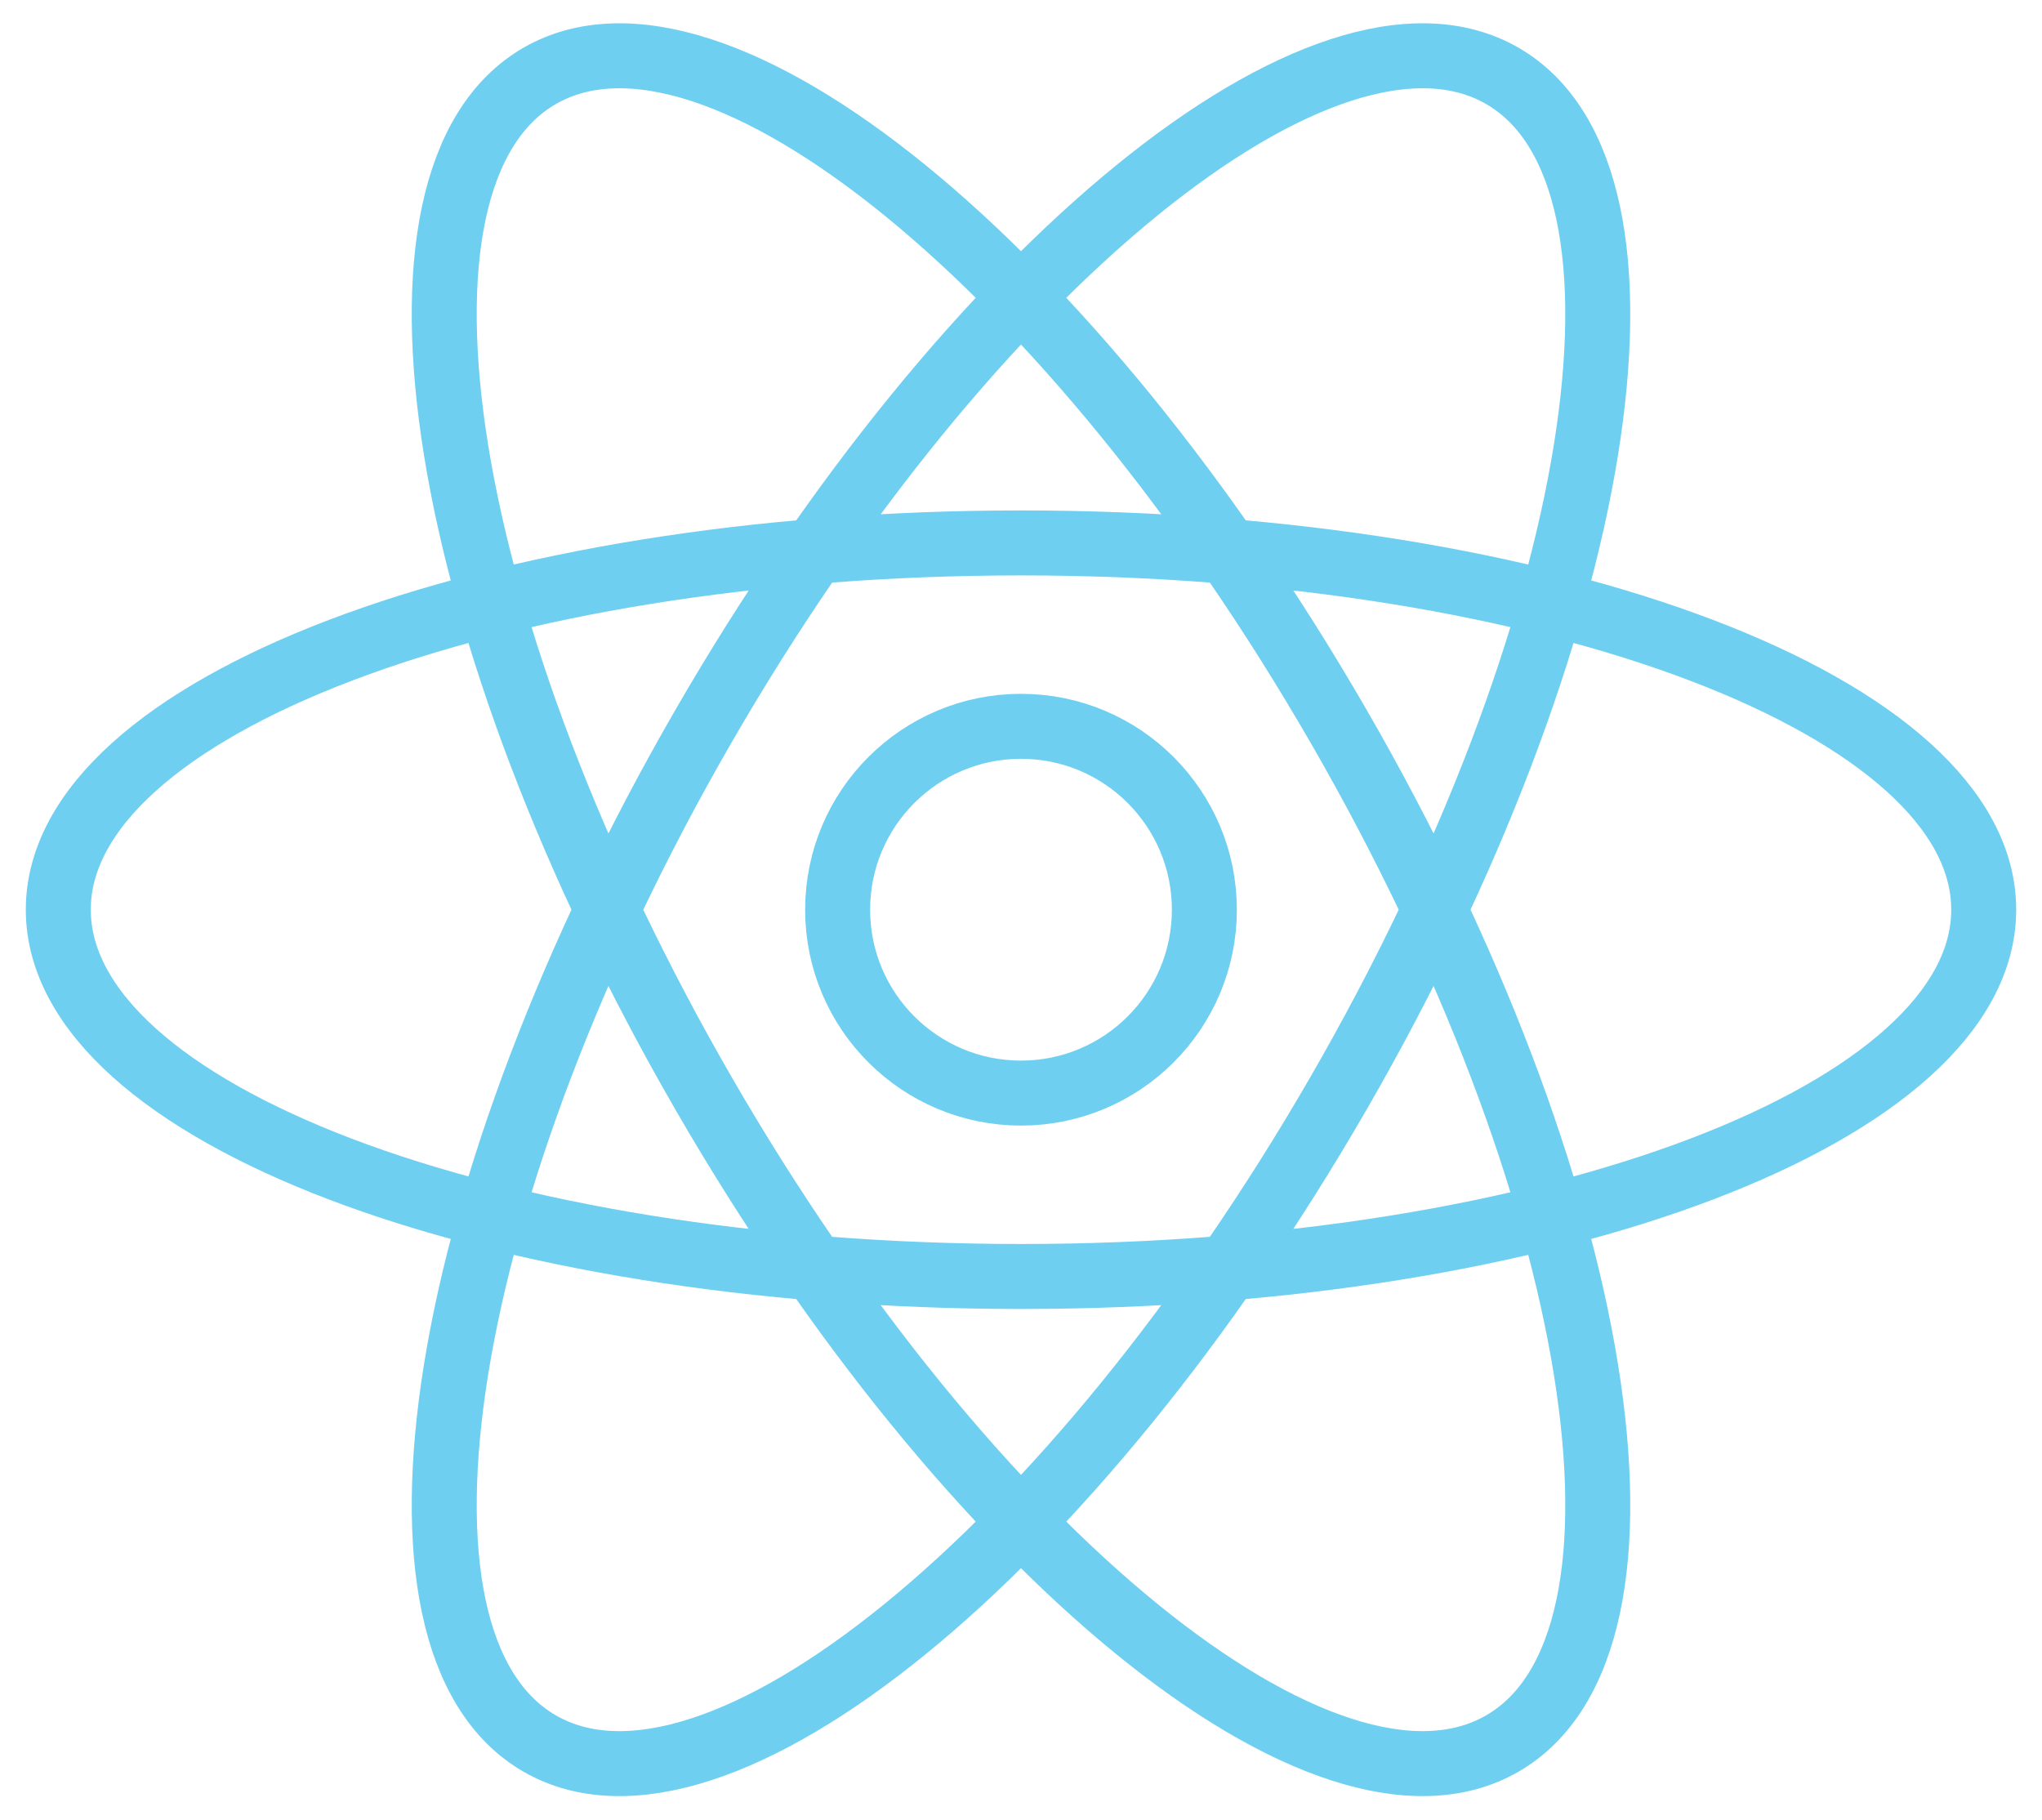
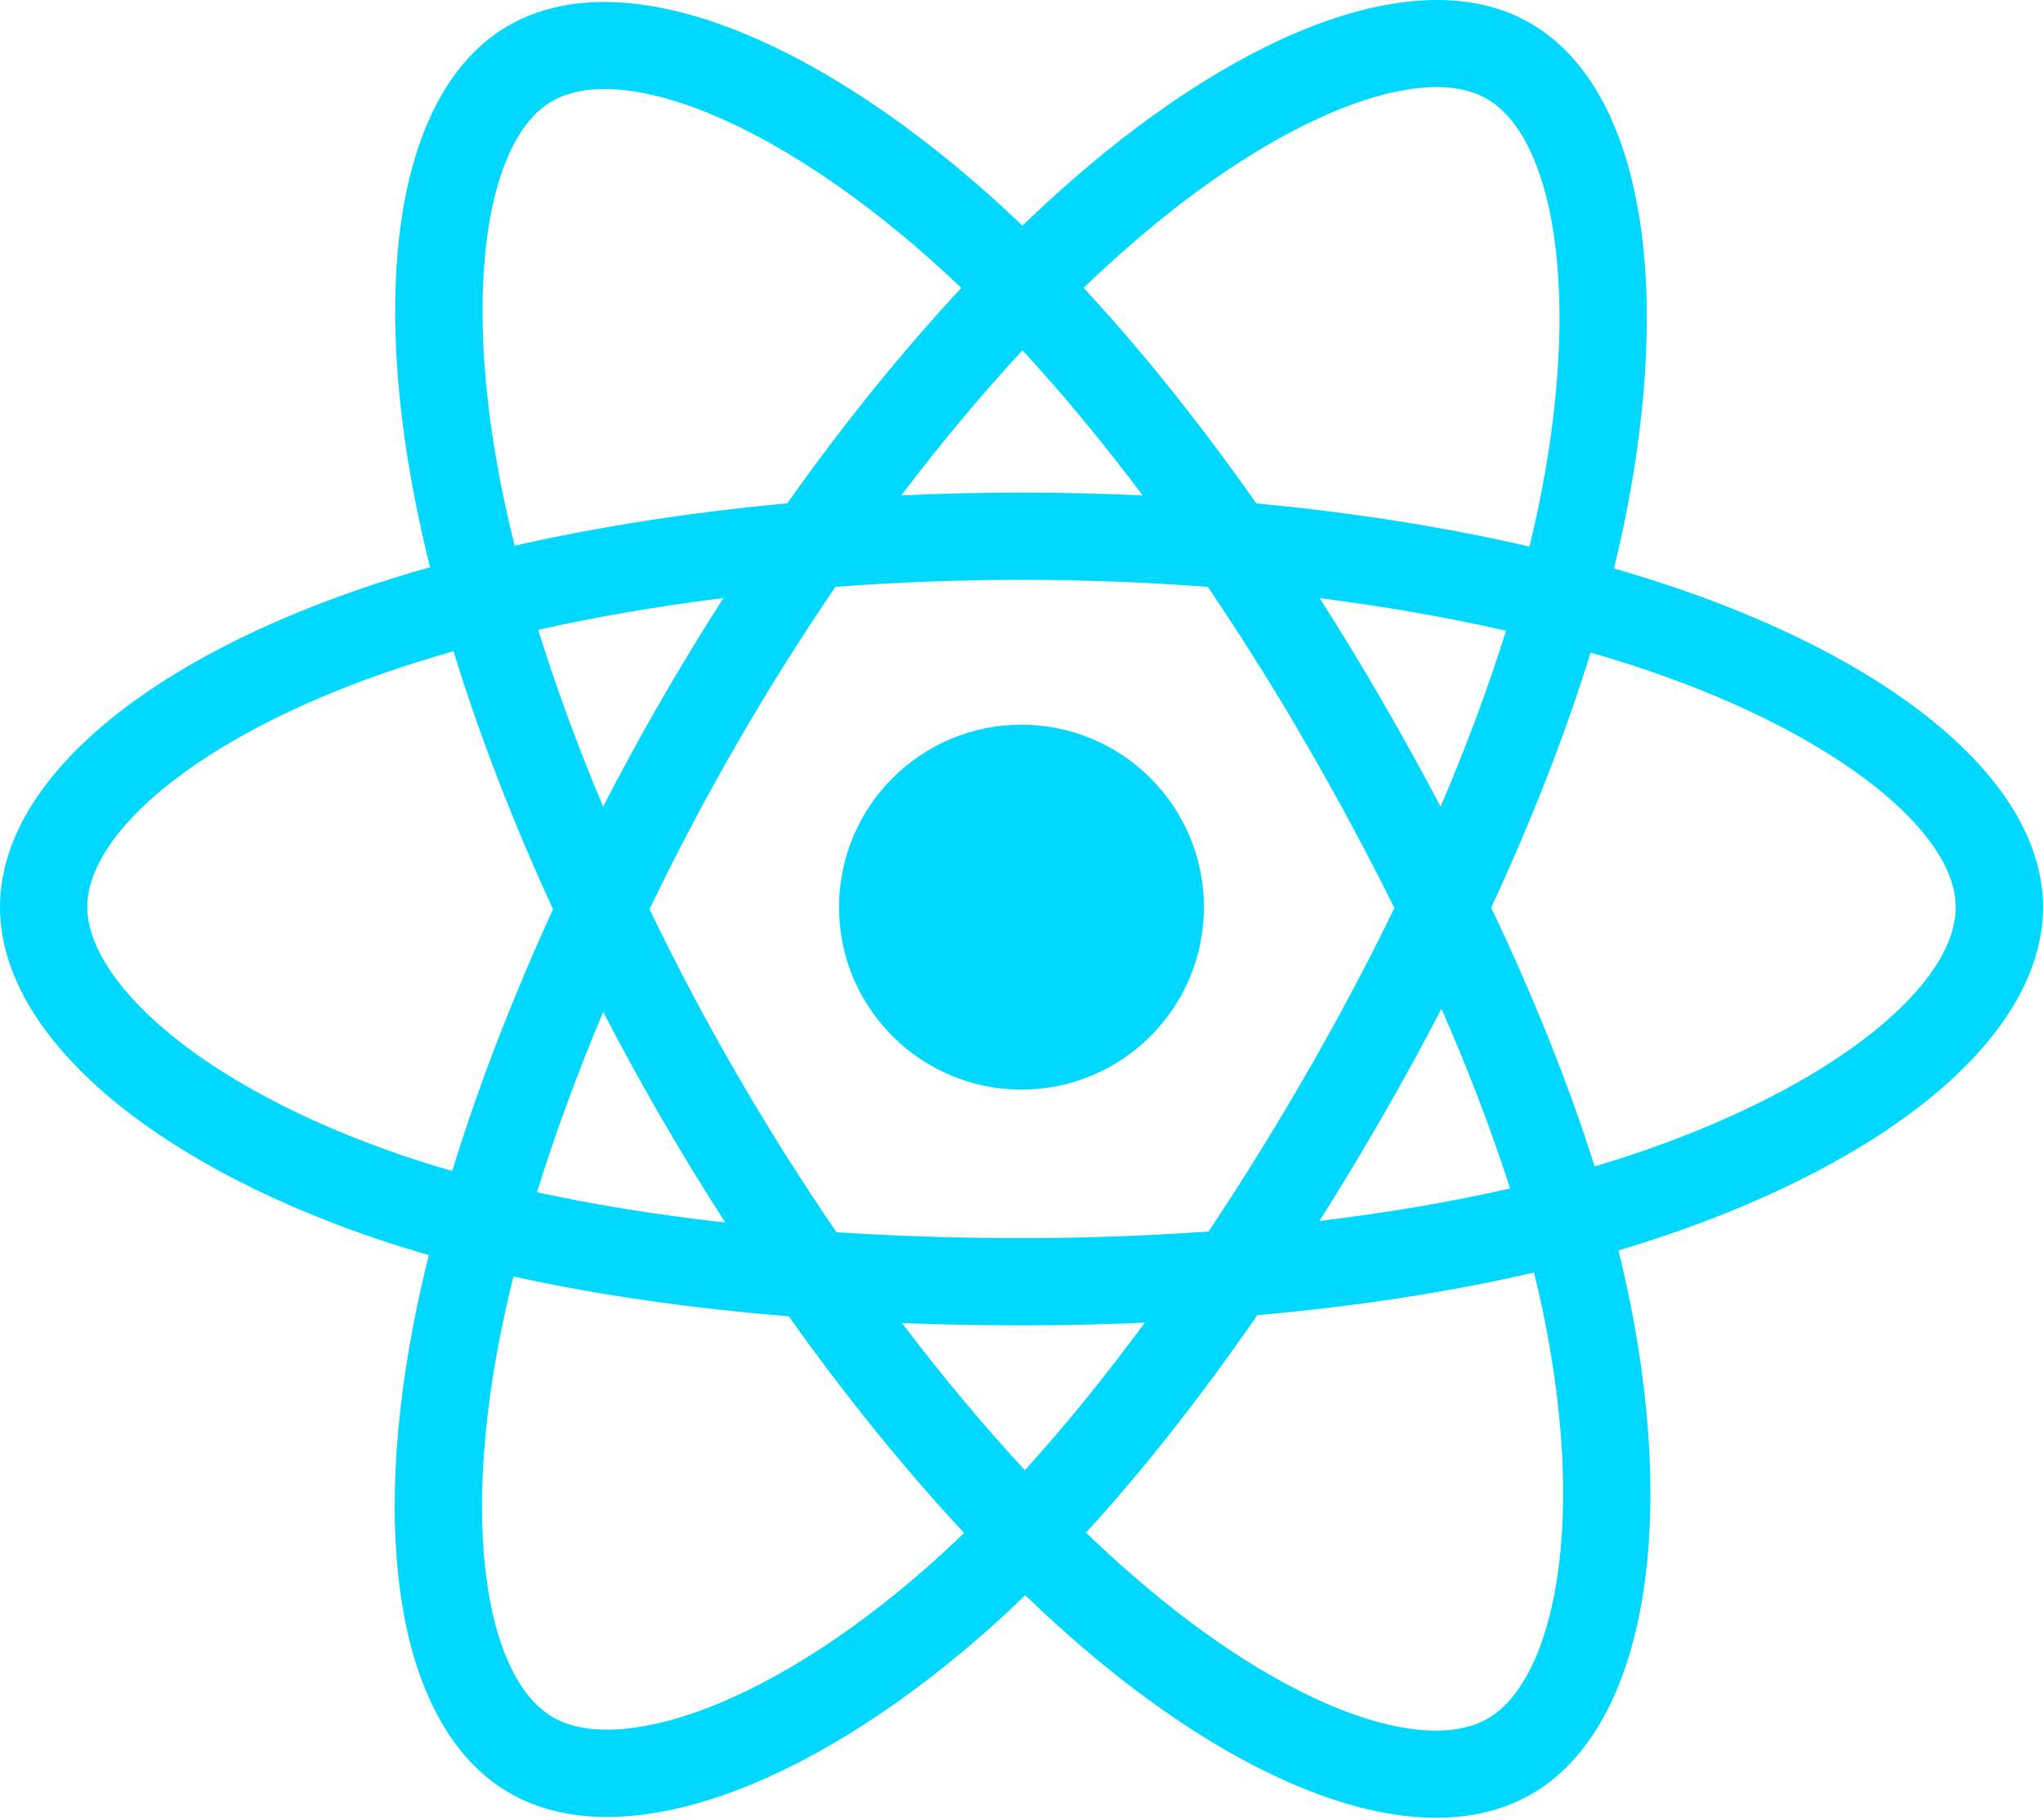
- <svg xmlns="http://www.w3.org/2000/svg" width="220" height="196" viewBox="0 0 220 196">
-   <path fill="none" stroke="#6FCFF0" stroke-width="7" stroke-miterlimit="10" d="M110 78.244c10.91 0 19.756 8.845 19.756 19.756S120.91 117.756 110 117.756 90.244 108.91 90.244 98 99.09 78.244 110 78.244zm0-19.756c57.283 0 103.72 17.69 103.72 39.512S167.283 137.512 110 137.512 6.28 119.822 6.28 98 52.717 58.488 110 58.488zm34.22 59.268c-28.642 49.608-67.18 80.98-86.08 70.068s-11-59.972 17.642-109.58 67.18-80.98 86.078-70.068 11 59.972-17.64 109.58zm0-39.512c28.64 49.608 36.54 98.67 17.64 109.58s-57.437-20.46-86.08-70.068-36.54-98.67-17.64-109.58 57.437 20.46 86.08 70.068z" />
+ <svg xmlns="http://www.w3.org/2000/svg" aria-hidden="true" role="img" class="iconify iconify--logos" width="35.93" height="32" preserveAspectRatio="xMidYMid meet" viewBox="0 0 256 228">
+   <path fill="#00D8FF" d="M210.483 73.824a171.49 171.49 0 0 0-8.24-2.597c.465-1.9.893-3.777 1.273-5.621c6.238-30.281 2.16-54.676-11.769-62.708c-13.355-7.7-35.196.329-57.254 19.526a171.23 171.23 0 0 0-6.375 5.848a155.866 155.866 0 0 0-4.241-3.917C100.759 3.829 77.587-4.822 63.673 3.233C50.33 10.957 46.379 33.89 51.995 62.588a170.974 170.974 0 0 0 1.892 8.48c-3.28.932-6.445 1.924-9.474 2.98C17.309 83.498 0 98.307 0 113.668c0 15.865 18.582 31.778 46.812 41.427a145.52 145.52 0 0 0 6.921 2.165a167.467 167.467 0 0 0-2.01 9.138c-5.354 28.2-1.173 50.591 12.134 58.266c13.744 7.926 36.812-.22 59.273-19.855a145.567 145.567 0 0 0 5.342-4.923a168.064 168.064 0 0 0 6.92 6.314c21.758 18.722 43.246 26.282 56.54 18.586c13.731-7.949 18.194-32.003 12.4-61.268a145.016 145.016 0 0 0-1.535-6.842c1.62-.48 3.21-.974 4.76-1.488c29.348-9.723 48.443-25.443 48.443-41.52c0-15.417-17.868-30.326-45.517-39.844Zm-6.365 70.984c-1.4.463-2.836.91-4.3 1.345c-3.24-10.257-7.612-21.163-12.963-32.432c5.106-11 9.31-21.767 12.459-31.957c2.619.758 5.16 1.557 7.61 2.4c23.69 8.156 38.14 20.213 38.14 29.504c0 9.896-15.606 22.743-40.946 31.14Zm-10.514 20.834c2.562 12.94 2.927 24.64 1.23 33.787c-1.524 8.219-4.59 13.698-8.382 15.893c-8.067 4.67-25.32-1.4-43.927-17.412a156.726 156.726 0 0 1-6.437-5.87c7.214-7.889 14.423-17.06 21.459-27.246c12.376-1.098 24.068-2.894 34.671-5.345a134.17 134.17 0 0 1 1.386 6.193ZM87.276 214.515c-7.882 2.783-14.16 2.863-17.955.675c-8.075-4.657-11.432-22.636-6.853-46.752a156.923 156.923 0 0 1 1.869-8.499c10.486 2.32 22.093 3.988 34.498 4.994c7.084 9.967 14.501 19.128 21.976 27.15a134.668 134.668 0 0 1-4.877 4.492c-9.933 8.682-19.886 14.842-28.658 17.94ZM50.35 144.747c-12.483-4.267-22.792-9.812-29.858-15.863c-6.35-5.437-9.555-10.836-9.555-15.216c0-9.322 13.897-21.212 37.076-29.293c2.813-.98 5.757-1.905 8.812-2.773c3.204 10.42 7.406 21.315 12.477 32.332c-5.137 11.18-9.399 22.249-12.634 32.792a134.718 134.718 0 0 1-6.318-1.979Zm12.378-84.26c-4.811-24.587-1.616-43.134 6.425-47.789c8.564-4.958 27.502 2.111 47.463 19.835a144.318 144.318 0 0 1 3.841 3.545c-7.438 7.987-14.787 17.08-21.808 26.988c-12.04 1.116-23.565 2.908-34.161 5.309a160.342 160.342 0 0 1-1.76-7.887Zm110.427 27.268a347.8 347.8 0 0 0-7.785-12.803c8.168 1.033 15.994 2.404 23.343 4.08c-2.206 7.072-4.956 14.465-8.193 22.045a381.151 381.151 0 0 0-7.365-13.322Zm-45.032-43.861c5.044 5.465 10.096 11.566 15.065 18.186a322.04 322.04 0 0 0-30.257-.006c4.974-6.559 10.069-12.652 15.192-18.18ZM82.802 87.83a323.167 323.167 0 0 0-7.227 13.238c-3.184-7.553-5.909-14.98-8.134-22.152c7.304-1.634 15.093-2.97 23.209-3.984a321.524 321.524 0 0 0-7.848 12.897Zm8.081 65.352c-8.385-.936-16.291-2.203-23.593-3.793c2.26-7.3 5.045-14.885 8.298-22.6a321.187 321.187 0 0 0 7.257 13.246c2.594 4.48 5.28 8.868 8.038 13.147Zm37.542 31.03c-5.184-5.592-10.354-11.779-15.403-18.433c4.902.192 9.899.29 14.978.29c5.218 0 10.376-.117 15.453-.343c-4.985 6.774-10.018 12.97-15.028 18.486Zm52.198-57.817c3.422 7.8 6.306 15.345 8.596 22.52c-7.422 1.694-15.436 3.058-23.88 4.071a382.417 382.417 0 0 0 7.859-13.026a347.403 347.403 0 0 0 7.425-13.565Zm-16.898 8.101a358.557 358.557 0 0 1-12.281 19.815a329.4 329.4 0 0 1-23.444.823c-7.967 0-15.716-.248-23.178-.732a310.202 310.202 0 0 1-12.513-19.846h.001a307.41 307.41 0 0 1-10.923-20.627a310.278 310.278 0 0 1 10.89-20.637l-.001.001a307.318 307.318 0 0 1 12.413-19.761c7.613-.576 15.42-.876 23.31-.876H128c7.926 0 15.743.303 23.354.883a329.357 329.357 0 0 1 12.335 19.695a358.489 358.489 0 0 1 11.036 20.54a329.472 329.472 0 0 1-11 20.722Zm22.56-122.124c8.572 4.944 11.906 24.881 6.52 51.026c-.344 1.668-.73 3.367-1.15 5.09c-10.622-2.452-22.155-4.275-34.23-5.408c-7.034-10.017-14.323-19.124-21.64-27.008a160.789 160.789 0 0 1 5.888-5.4c18.9-16.447 36.564-22.941 44.612-18.3ZM128 90.808c12.625 0 22.86 10.235 22.86 22.86s-10.235 22.86-22.86 22.86s-22.86-10.235-22.86-22.86s10.235-22.86 22.86-22.86Z" />
</svg>
